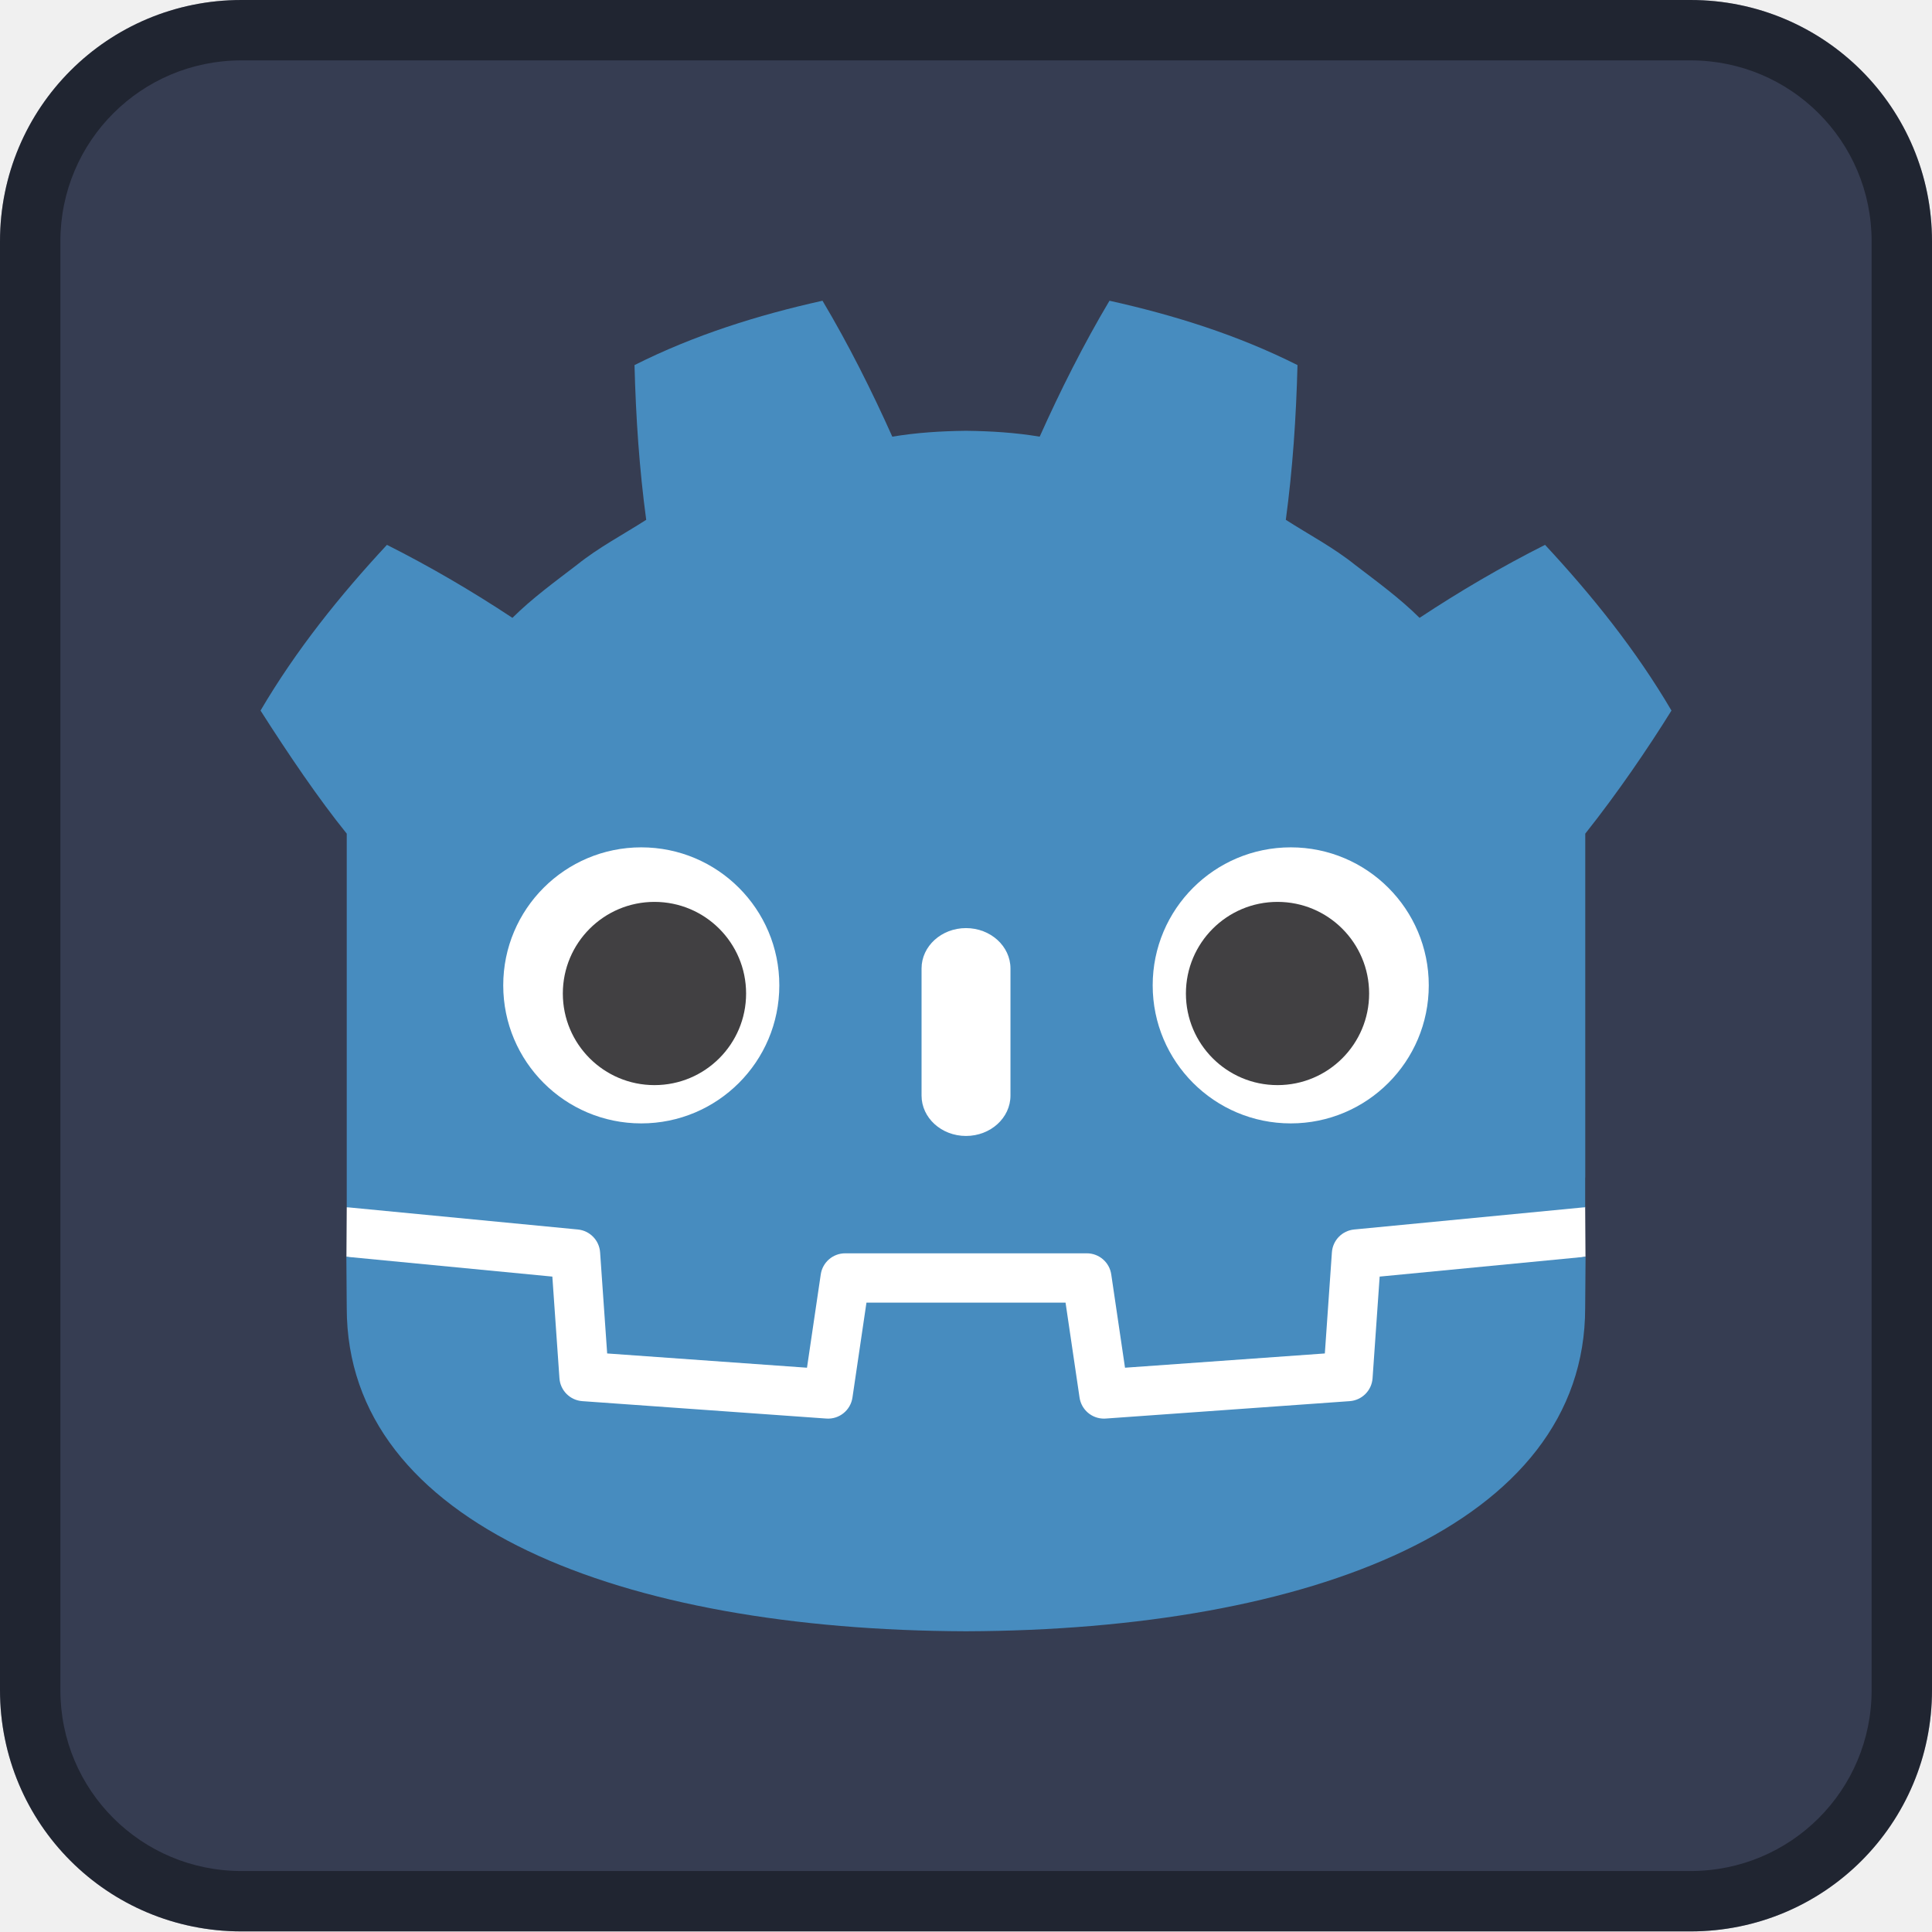
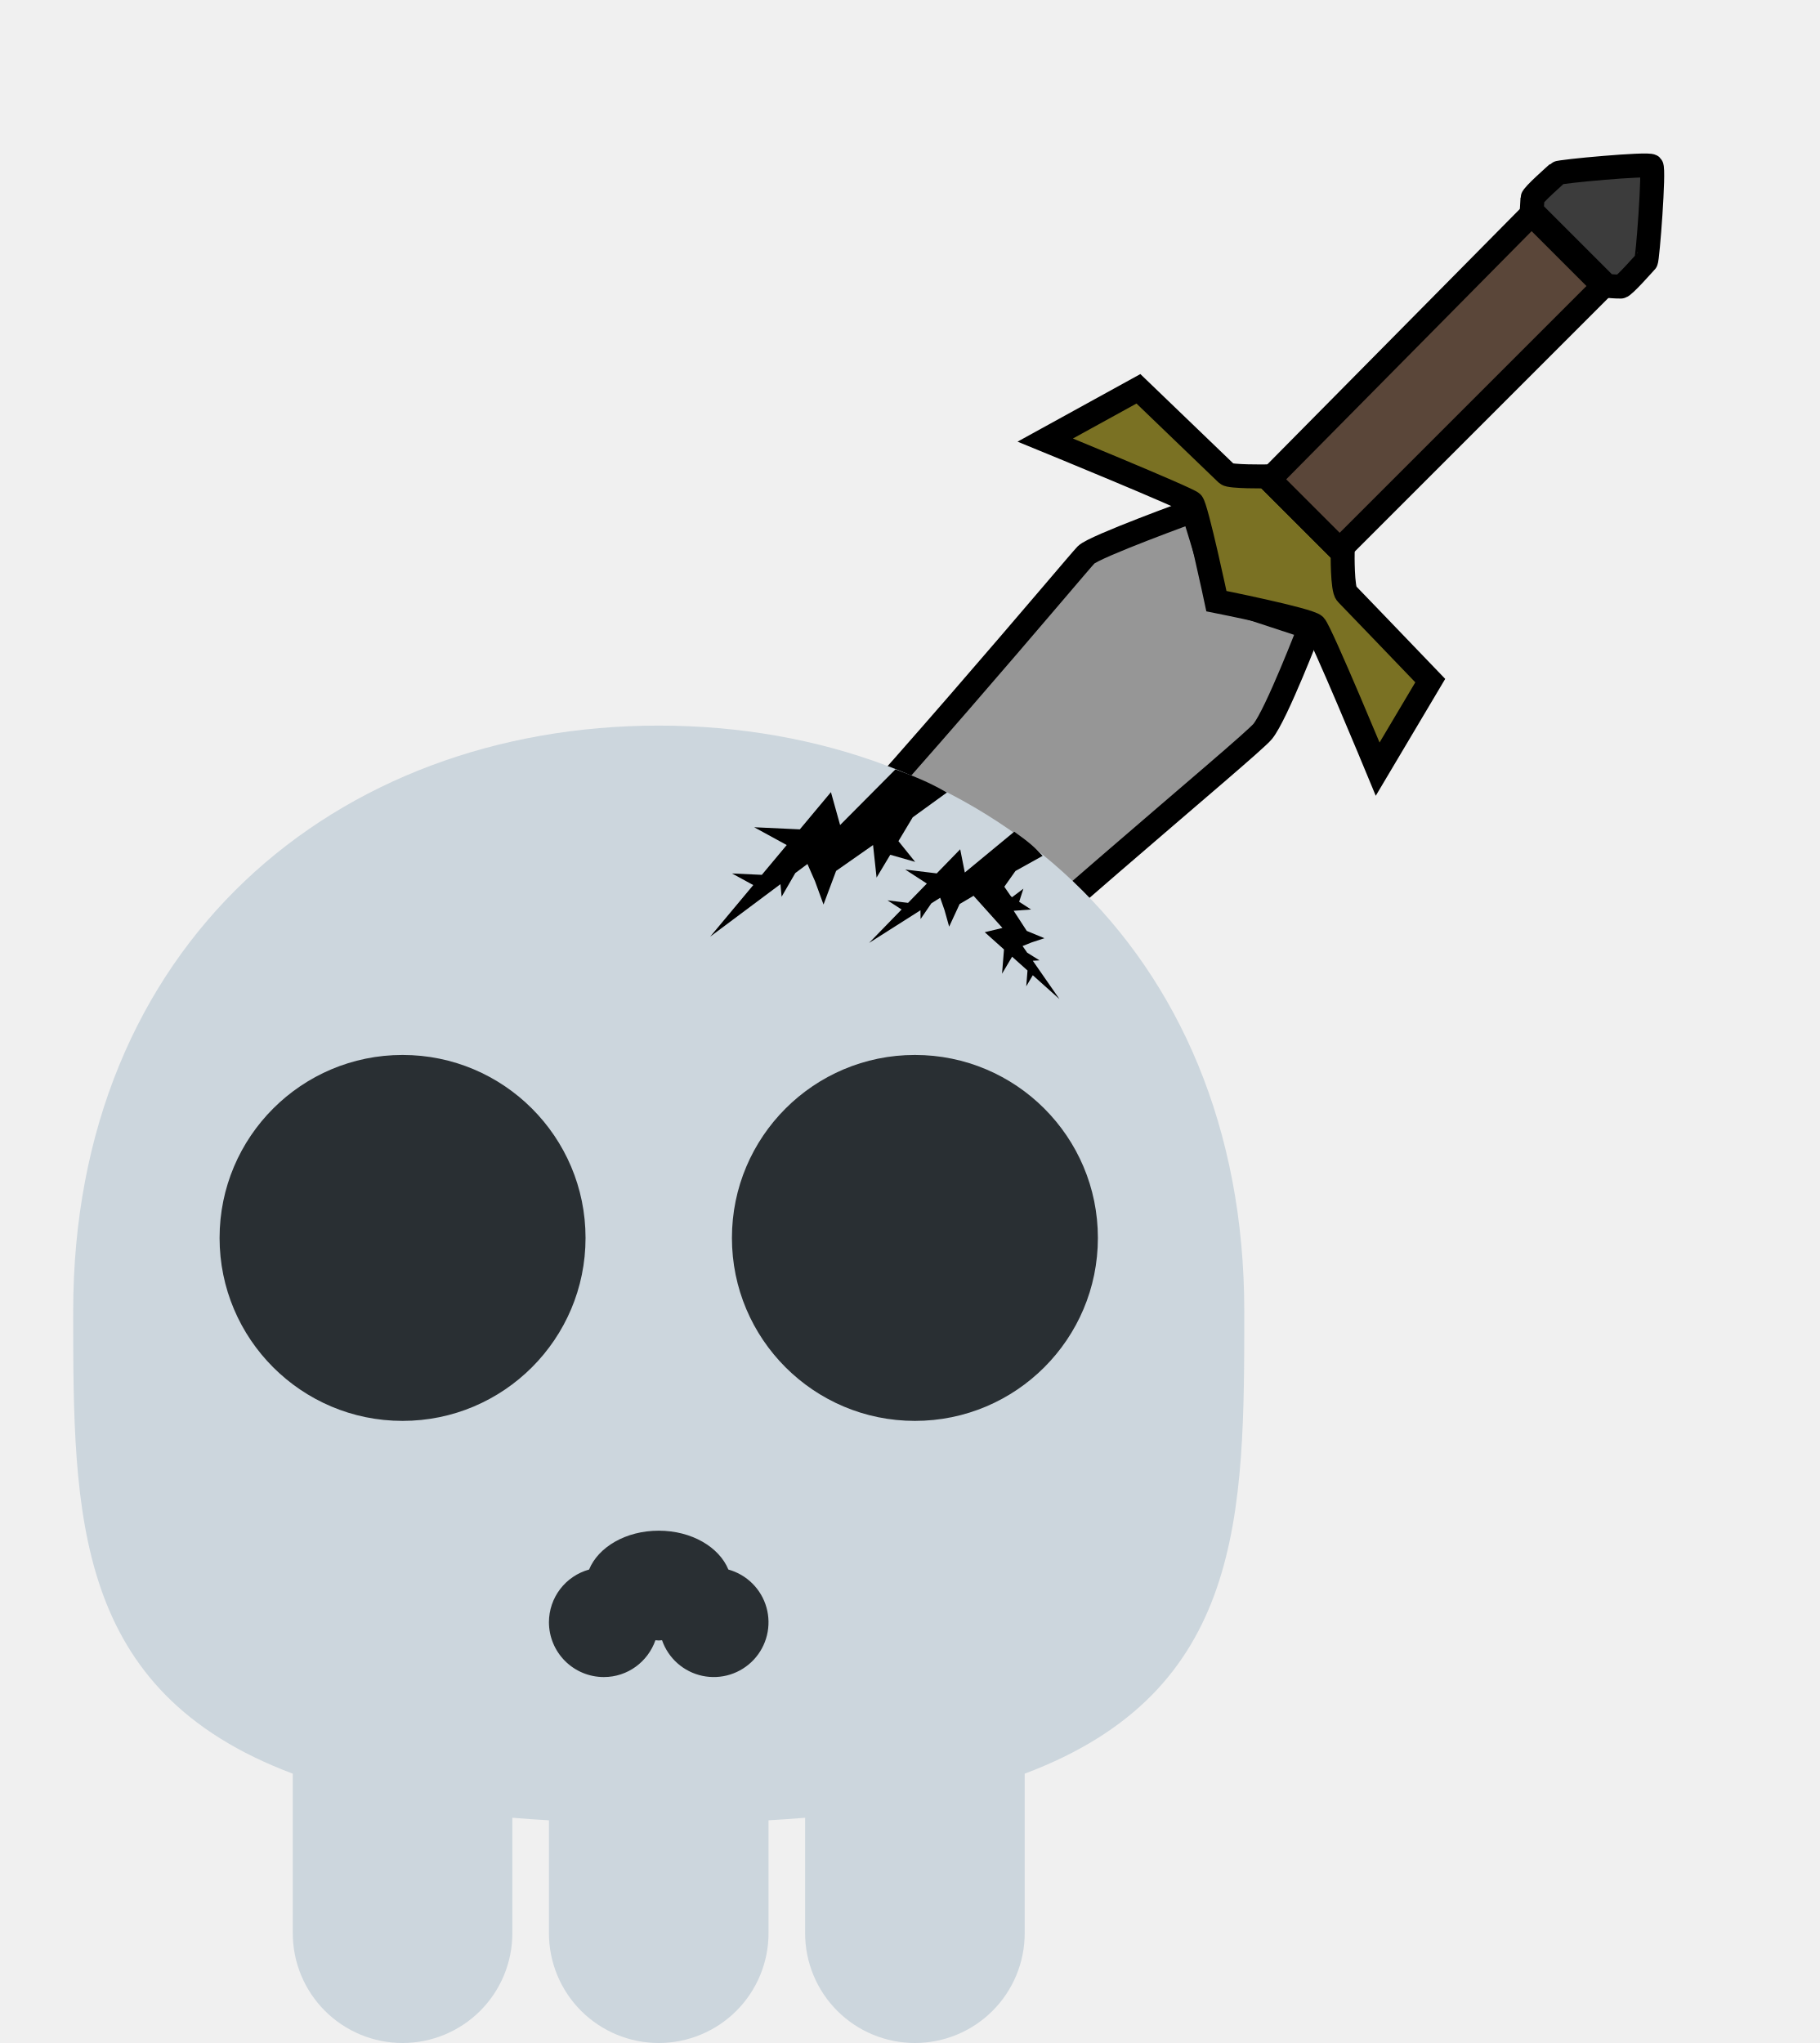
- <svg xmlns="http://www.w3.org/2000/svg" height="128" width="128">
-   <g transform="translate(32 32)">
-     <path d="m-16-32c-8.86 0-16 7.13-16 15.99v95.98c0 8.86 7.13 15.99 16 15.99h96c8.86 0 16-7.13 16-15.99v-95.98c0-8.85-7.14-15.99-16-15.99z" fill="#363d52" />
-     <path d="m-16-32c-8.86 0-16 7.13-16 15.99v95.98c0 8.86 7.13 15.99 16 15.99h96c8.86 0 16-7.13 16-15.99v-95.98c0-8.85-7.14-15.99-16-15.99zm0 4h96c6.64 0 12 5.35 12 11.99v95.98c0 6.64-5.35 11.99-12 11.99h-96c-6.64 0-12-5.35-12-11.99v-95.98c0-6.64 5.36-11.99 12-11.99z" fill-opacity=".4" />
+ <svg xmlns="http://www.w3.org/2000/svg" width="228" height="256" viewBox="0 0 228 256" fill="none">
+   <path d="M152.836 74.906L164.125 78.619C164.125 78.619 159.923 89.571 158.216 91.653C156.51 93.735 126.196 118.565 106.994 137.249C82.641 160.947 48.161 201.333 48.161 201.333L23.394 204.348L26.409 179.581C26.409 179.581 67.352 144.63 91.335 119.906C109.666 101.008 135.037 70.578 136.089 69.526C137.142 68.473 149.498 63.992 149.498 63.992L152.836 74.906Z" fill="#969696" stroke="black" stroke-width="3" />
+   <path d="M164.733 78.385C165.483 79.135 172.621 96.375 172.621 96.375L179.21 85.285C175.118 81.029 169.295 74.949 168.732 74.386C168.17 73.824 168.235 69.258 168.235 69.258L158.671 59.695C158.671 59.695 154.106 59.76 153.731 59.385C153.356 59.01 142.644 48.719 142.644 48.719L130.969 55.144C130.969 55.144 148.794 62.446 149.357 63.009C149.919 63.571 152.415 75.327 152.415 75.327C152.415 75.327 163.983 77.635 164.733 78.385Z" fill="#7A7123" stroke="black" stroke-width="3" />
+   <path d="M191.903 26.838L200.904 35.839L167.86 68.883L159.046 60.07L191.903 26.838Z" fill="#5A4639" stroke="black" stroke-width="3" />
+   <path d="M191.926 26.44L201.302 35.816C201.302 35.816 202.684 35.934 203.082 35.911C203.48 35.889 206.028 32.965 206.239 32.754C206.449 32.544 207.303 21.19 206.927 20.815C206.552 20.439 195.386 21.48 195.175 21.691C194.965 21.901 192.041 24.45 192.018 24.848L191.926 26.44Z" fill="#3C3C3C" stroke="black" stroke-width="3" />
+   <g clip-path="url(#clip0_67_41)">
+     <path d="M155.907 164.29C155.907 118.435 123.061 90.922 82.539 90.922C42.022 90.922 9.171 118.435 9.171 164.29C9.171 189.85 9.18 211.924 36.684 222.251V242.243C36.684 244.05 37.04 245.839 37.731 247.508C38.422 249.177 39.436 250.693 40.713 251.971C41.991 253.248 43.507 254.261 45.176 254.953C46.845 255.644 48.634 256 50.441 256C52.247 256 54.036 255.644 55.705 254.953C57.374 254.261 58.89 253.248 60.168 251.971C61.445 250.693 62.459 249.177 63.15 247.508C63.841 245.839 64.197 244.05 64.197 242.243V227.776C65.683 227.9 67.219 228.005 68.782 228.097V242.243C68.782 245.892 70.232 249.391 72.812 251.971C75.392 254.551 78.891 256 82.539 256C86.188 256 89.686 254.551 92.266 251.971C94.846 249.391 96.296 245.892 96.296 242.243V228.097C97.864 228.001 99.395 227.9 100.881 227.776V242.243C100.881 245.892 102.33 249.391 104.91 251.971C107.49 254.551 110.989 256 114.638 256C118.286 256 121.785 254.551 124.365 251.971C126.945 249.391 128.394 245.892 128.394 242.243V222.251C155.898 211.924 155.907 189.85 155.907 164.29Z" fill="#CCD6DD" />
+     <path d="M114.364 102.412L118.65 99.305C116.393 98.015 114.781 97.37 112.202 96.403L105.265 103.383L104.116 99.259L100.219 103.924L94.494 103.658L98.576 105.889L95.457 109.623L91.723 109.45L94.385 110.905L88.987 117.367L97.793 110.788L97.936 112.366L99.65 109.4L101.172 108.263L102.126 110.435L103.186 113.343L104.763 109.13L109.393 105.889L109.834 109.967L111.55 107.106L114.667 107.998L112.574 105.399L114.364 102.412Z" fill="black" />
+     <path d="M50.441 178.046C63.103 178.046 73.368 167.781 73.368 155.119C73.368 142.456 63.103 132.191 50.441 132.191C37.778 132.191 27.513 142.456 27.513 155.119C27.513 167.781 37.778 178.046 50.441 178.046Z" fill="#292F33" />
+     <path d="M114.638 178.046C127.3 178.046 137.565 167.781 137.565 155.119C137.565 142.456 127.3 132.191 114.638 132.191C101.975 132.191 91.71 142.456 91.71 155.119C91.71 167.781 101.975 178.046 114.638 178.046Z" fill="#292F33" />
+     <path d="M91.265 196.673C90.11 193.862 86.666 191.803 82.539 191.803C78.412 191.803 74.964 193.862 73.813 196.673C72.369 197.071 71.095 197.931 70.186 199.122C69.278 200.313 68.785 201.769 68.782 203.267C68.782 205.091 69.507 206.84 70.797 208.13C72.087 209.42 73.837 210.145 75.661 210.145C78.664 210.145 81.191 208.21 82.126 205.527C82.264 205.532 82.397 205.559 82.539 205.559C82.681 205.559 82.814 205.532 82.952 205.527C83.338 206.643 84.006 207.641 84.891 208.423C85.775 209.205 86.847 209.746 88.002 209.993C89.157 210.239 90.356 210.183 91.483 209.831C92.61 209.478 93.627 208.84 94.436 207.979C95.244 207.118 95.816 206.063 96.097 204.916C96.378 203.769 96.358 202.569 96.04 201.432C95.721 200.295 95.114 199.259 94.277 198.425C93.441 197.592 92.403 196.988 91.265 196.673Z" fill="#292F33" />
+     <path d="M127.236 109.139L130.644 107.243C129.48 105.999 128.842 105.476 127.086 104.217L120.89 109.333L120.312 106.42L117.371 109.442L113.425 108.958L116.132 110.716L113.778 113.135L111.204 112.819L112.969 113.965L108.896 118.153L115.333 114.063L115.349 115.163L116.69 113.201L117.803 112.494L118.349 114.047L118.929 116.114L120.241 113.282L123.615 111.284L123.705 114.128L125.043 112.239L127.152 113.02L125.841 111.112L127.236 109.139Z" fill="black" />
+     <path d="M125.253 111.418L123.69 108.865C122.774 109.798 122.393 110.303 121.484 111.69L125.604 116.277L123.389 116.813L125.8 118.971L125.555 122.013L126.816 119.881L128.746 121.609L128.587 123.592L129.409 122.202L132.749 125.191L129.409 120.387L130.251 120.339L128.704 119.374L128.127 118.543L129.299 118.075L130.866 117.564L128.653 116.648L127.013 114.126L129.191 113.965L127.699 113L128.231 111.358L126.81 112.425L125.253 111.418Z" fill="black" />
  </g>
-   <g stroke-width="9.927" transform="matrix(.1007308 0 0 .1007308 12.42592 2.256365)">
-     <path d="m0 0s-.325 1.994-.515 1.976l-36.182-3.491c-2.879-.278-5.115-2.574-5.317-5.459l-.994-14.247-27.992-1.997-1.904 12.912c-.424 2.872-2.932 5.037-5.835 5.037h-38.188c-2.902 0-5.41-2.165-5.834-5.037l-1.905-12.912-27.992 1.997-.994 14.247c-.202 2.886-2.438 5.182-5.317 5.46l-36.2 3.49c-.187.018-.324-1.978-.511-1.978l-.049-7.83 30.658-4.944 1.004-14.374c.203-2.91 2.551-5.263 5.463-5.472l38.551-2.75c.146-.01.29-.016.434-.016 2.897 0 5.401 2.166 5.825 5.038l1.959 13.286h28.005l1.959-13.286c.423-2.871 2.93-5.037 5.831-5.037.142 0 .284.005.423.015l38.556 2.75c2.911.209 5.26 2.562 5.463 5.472l1.003 14.374 30.645 4.966z" fill="#fff" transform="matrix(4.162611 0 0 -4.162611 919.2406 771.6719)" />
-     <path d="m0 0v-47.514-6.035-5.492c.108-.001.216-.005.323-.015l36.196-3.49c1.896-.183 3.382-1.709 3.514-3.609l1.116-15.978 31.574-2.253 2.175 14.747c.282 1.912 1.922 3.329 3.856 3.329h38.188c1.933 0 3.573-1.417 3.855-3.329l2.175-14.747 31.575 2.253 1.115 15.978c.133 1.9 1.618 3.425 3.514 3.609l36.182 3.49c.107.01.214.014.322.015v4.711l.015.005v54.325c5.097 6.416 9.923 13.494 13.621 19.449-5.651 9.62-12.575 18.217-19.976 26.182-6.864-3.455-13.531-7.369-19.828-11.534-3.151 3.132-6.7 5.694-10.186 8.372-3.425 2.751-7.285 4.768-10.946 7.118 1.09 8.117 1.629 16.108 1.846 24.448-9.446 4.754-19.519 7.906-29.708 10.17-4.068-6.837-7.788-14.241-11.028-21.479-3.842.642-7.702.88-11.567.926v.006c-.027 0-.052-.006-.075-.006-.024 0-.049.006-.073.006v-.006c-3.872-.046-7.729-.284-11.572-.926-3.238 7.238-6.956 14.642-11.03 21.479-10.184-2.264-20.258-5.416-29.703-10.17.216-8.34.755-16.331 1.848-24.448-3.668-2.35-7.523-4.367-10.949-7.118-3.481-2.678-7.036-5.24-10.188-8.372-6.297 4.165-12.962 8.079-19.828 11.534-7.401-7.965-14.321-16.562-19.974-26.182 4.443-6.974 9.208-13.983 13.621-19.449z" fill="#478cbf" transform="matrix(4.162611 0 0 -4.162611 104.6989 525.907)" />
-     <path d="m0 0-1.121-16.063c-.135-1.936-1.675-3.477-3.611-3.616l-38.555-2.751c-.094-.007-.188-.01-.281-.01-1.916 0-3.569 1.406-3.852 3.33l-2.211 14.994h-31.459l-2.211-14.994c-.297-2.018-2.101-3.469-4.133-3.32l-38.555 2.751c-1.936.139-3.476 1.68-3.611 3.616l-1.121 16.063-32.547 3.138c.015-3.498.06-7.33.06-8.093 0-34.374 43.605-50.896 97.781-51.086h.066.067c54.176.19 97.766 16.712 97.766 51.086 0 .777.047 4.593.063 8.093z" fill="#478cbf" transform="matrix(4.162611 0 0 -4.162611 784.0714 817.2428)" />
-     <path d="m0 0c0-12.052-9.765-21.815-21.813-21.815-12.042 0-21.81 9.763-21.81 21.815 0 12.044 9.768 21.802 21.81 21.802 12.048 0 21.813-9.758 21.813-21.802" fill="#fff" transform="matrix(4.162611 0 0 -4.162611 389.2148 625.671)" />
-     <path d="m0 0c0-7.994-6.479-14.473-14.479-14.473-7.996 0-14.479 6.479-14.479 14.473s6.483 14.479 14.479 14.479c8 0 14.479-6.485 14.479-14.479" fill="#414042" transform="matrix(4.162611 0 0 -4.162611 367.3669 631.0568)" />
-     <path d="m0 0c-3.878 0-7.021 2.858-7.021 6.381v20.081c0 3.52 3.143 6.381 7.021 6.381s7.028-2.861 7.028-6.381v-20.081c0-3.523-3.15-6.381-7.028-6.381" fill="#fff" transform="matrix(4.162611 0 0 -4.162611 511.9934 724.7395)" />
-     <path d="m0 0c0-12.052 9.765-21.815 21.815-21.815 12.041 0 21.808 9.763 21.808 21.815 0 12.044-9.767 21.802-21.808 21.802-12.05 0-21.815-9.758-21.815-21.802" fill="#fff" transform="matrix(4.162611 0 0 -4.162611 634.7871 625.671)" />
-     <path d="m0 0c0-7.994 6.477-14.473 14.471-14.473 8.002 0 14.479 6.479 14.479 14.473s-6.477 14.479-14.479 14.479c-7.994 0-14.471-6.485-14.471-14.479" fill="#414042" transform="matrix(4.162611 0 0 -4.162611 656.6406 631.0568)" />
-   </g>
+   <defs>
+     <clipPath id="clip0_67_41">
+       <rect width="165.078" height="165.078" fill="white" transform="translate(0 90.9219)" />
+     </clipPath>
+   </defs>
</svg>
